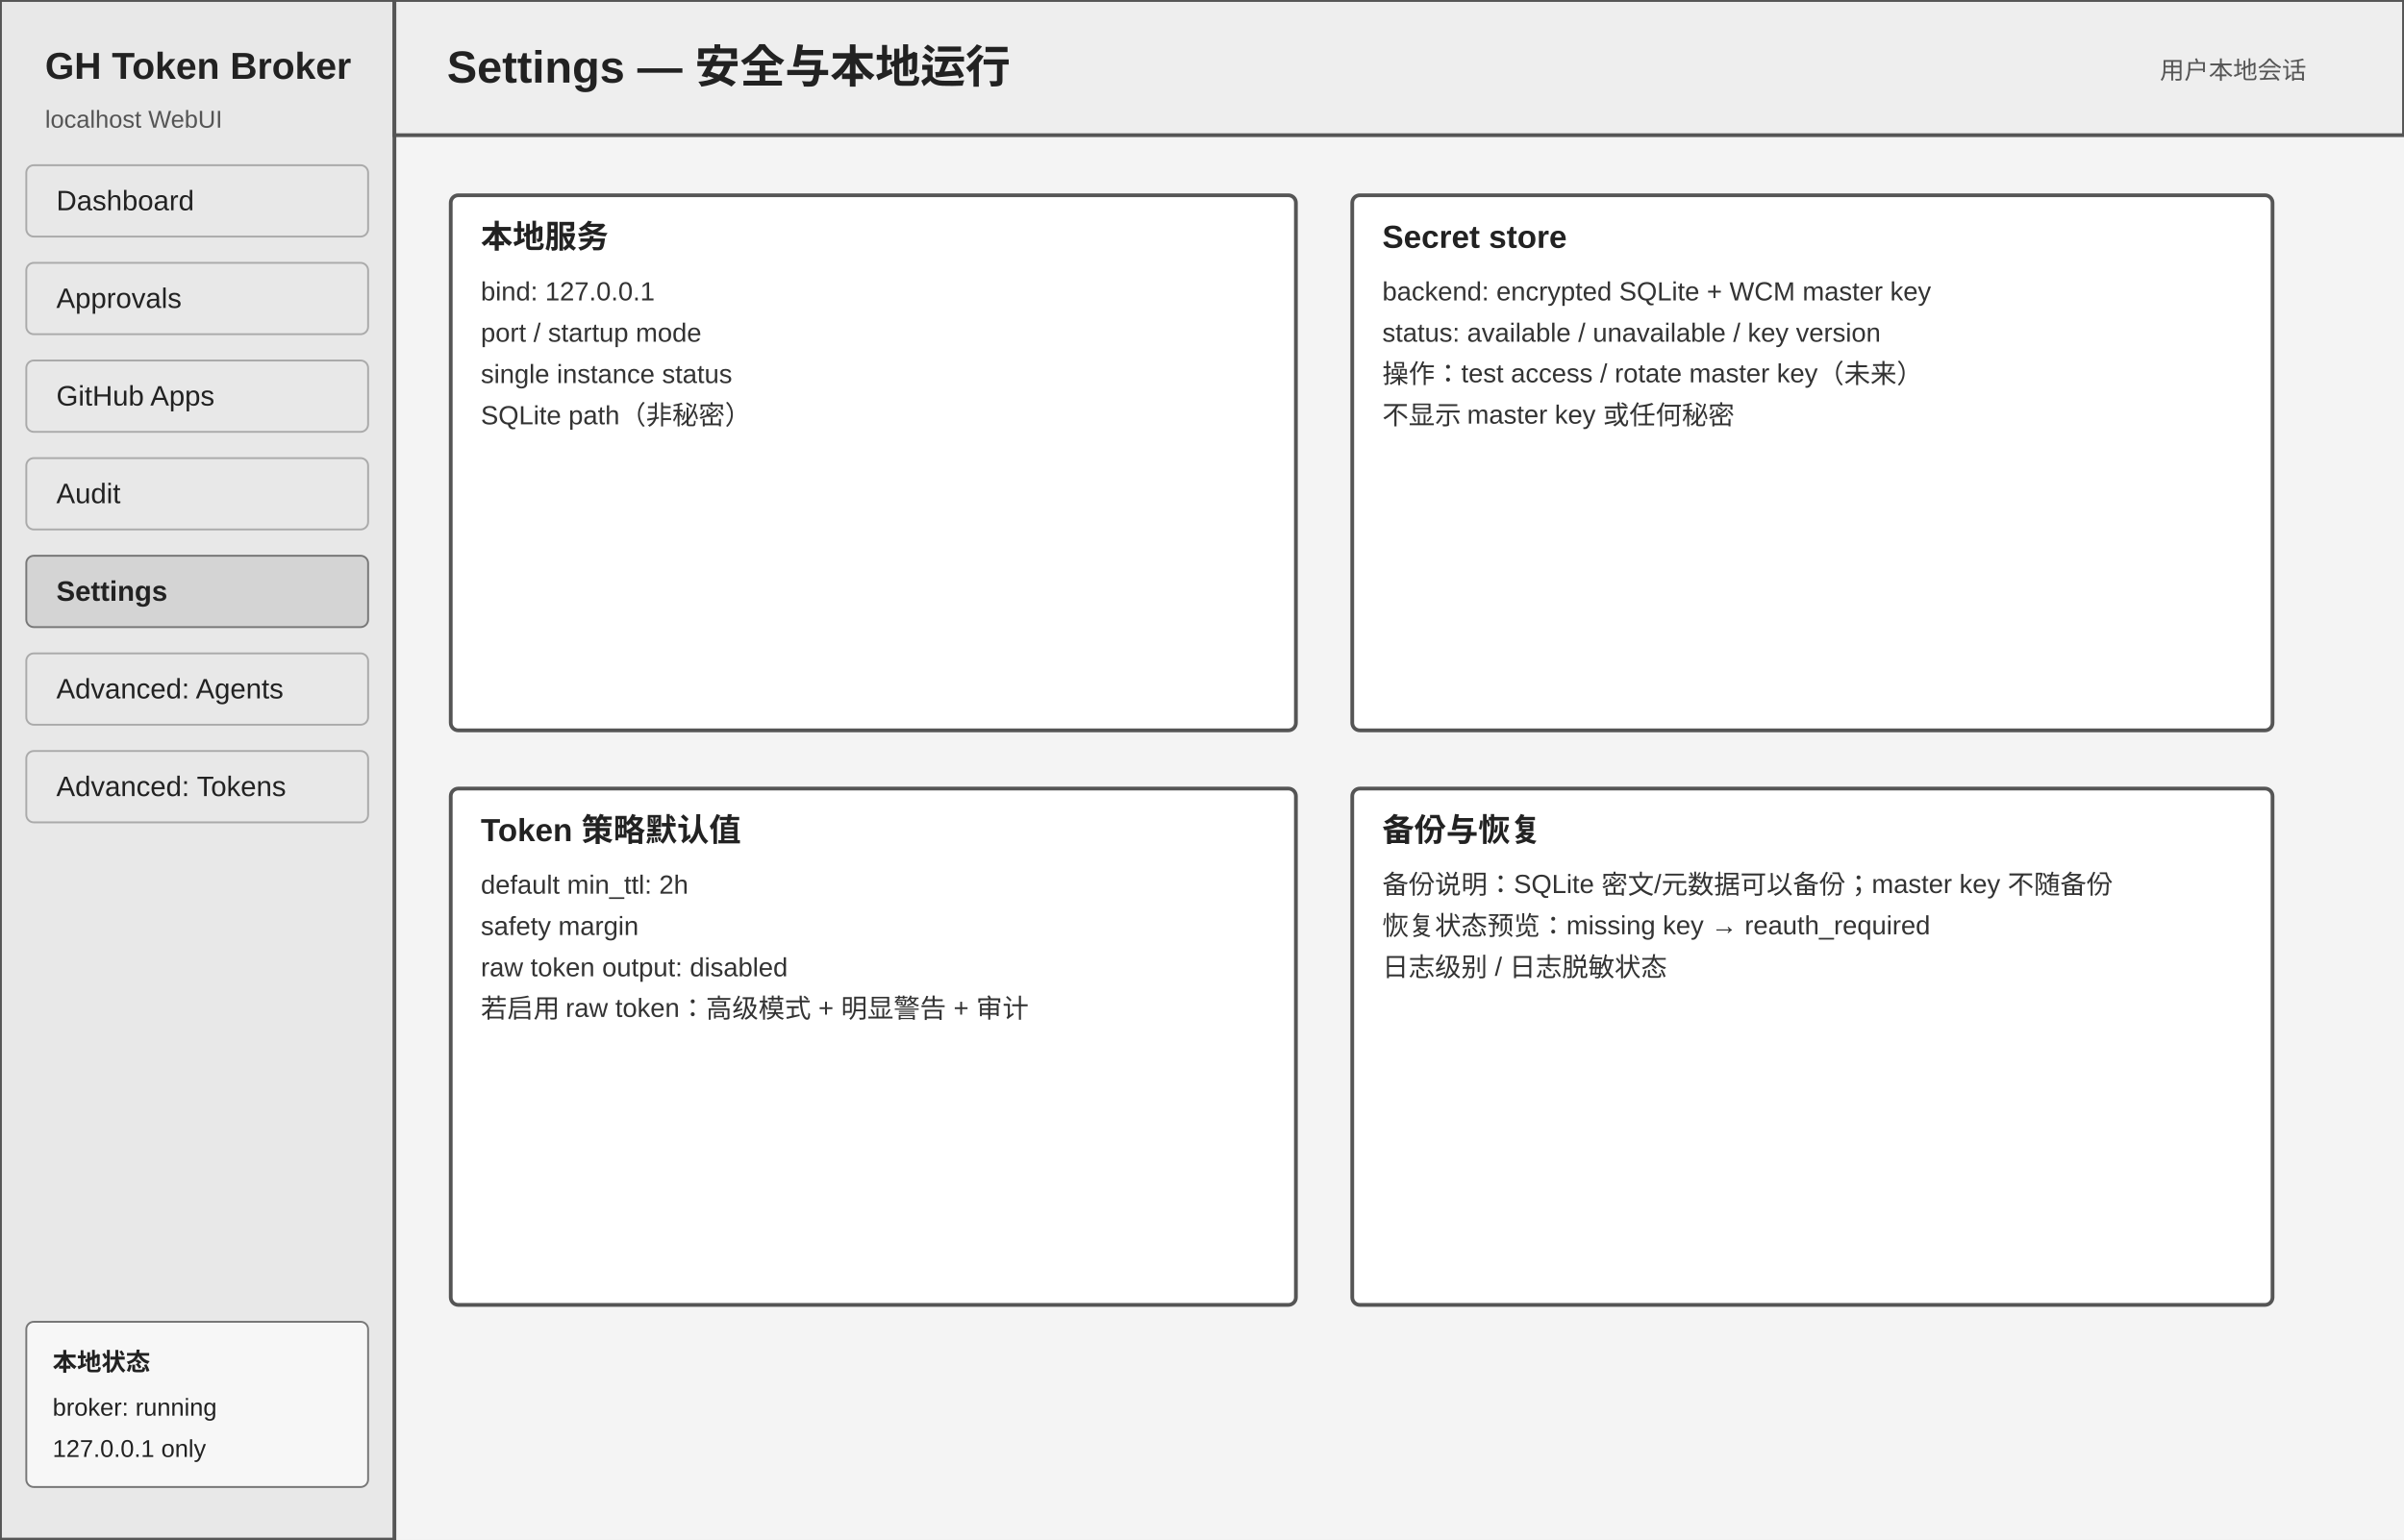
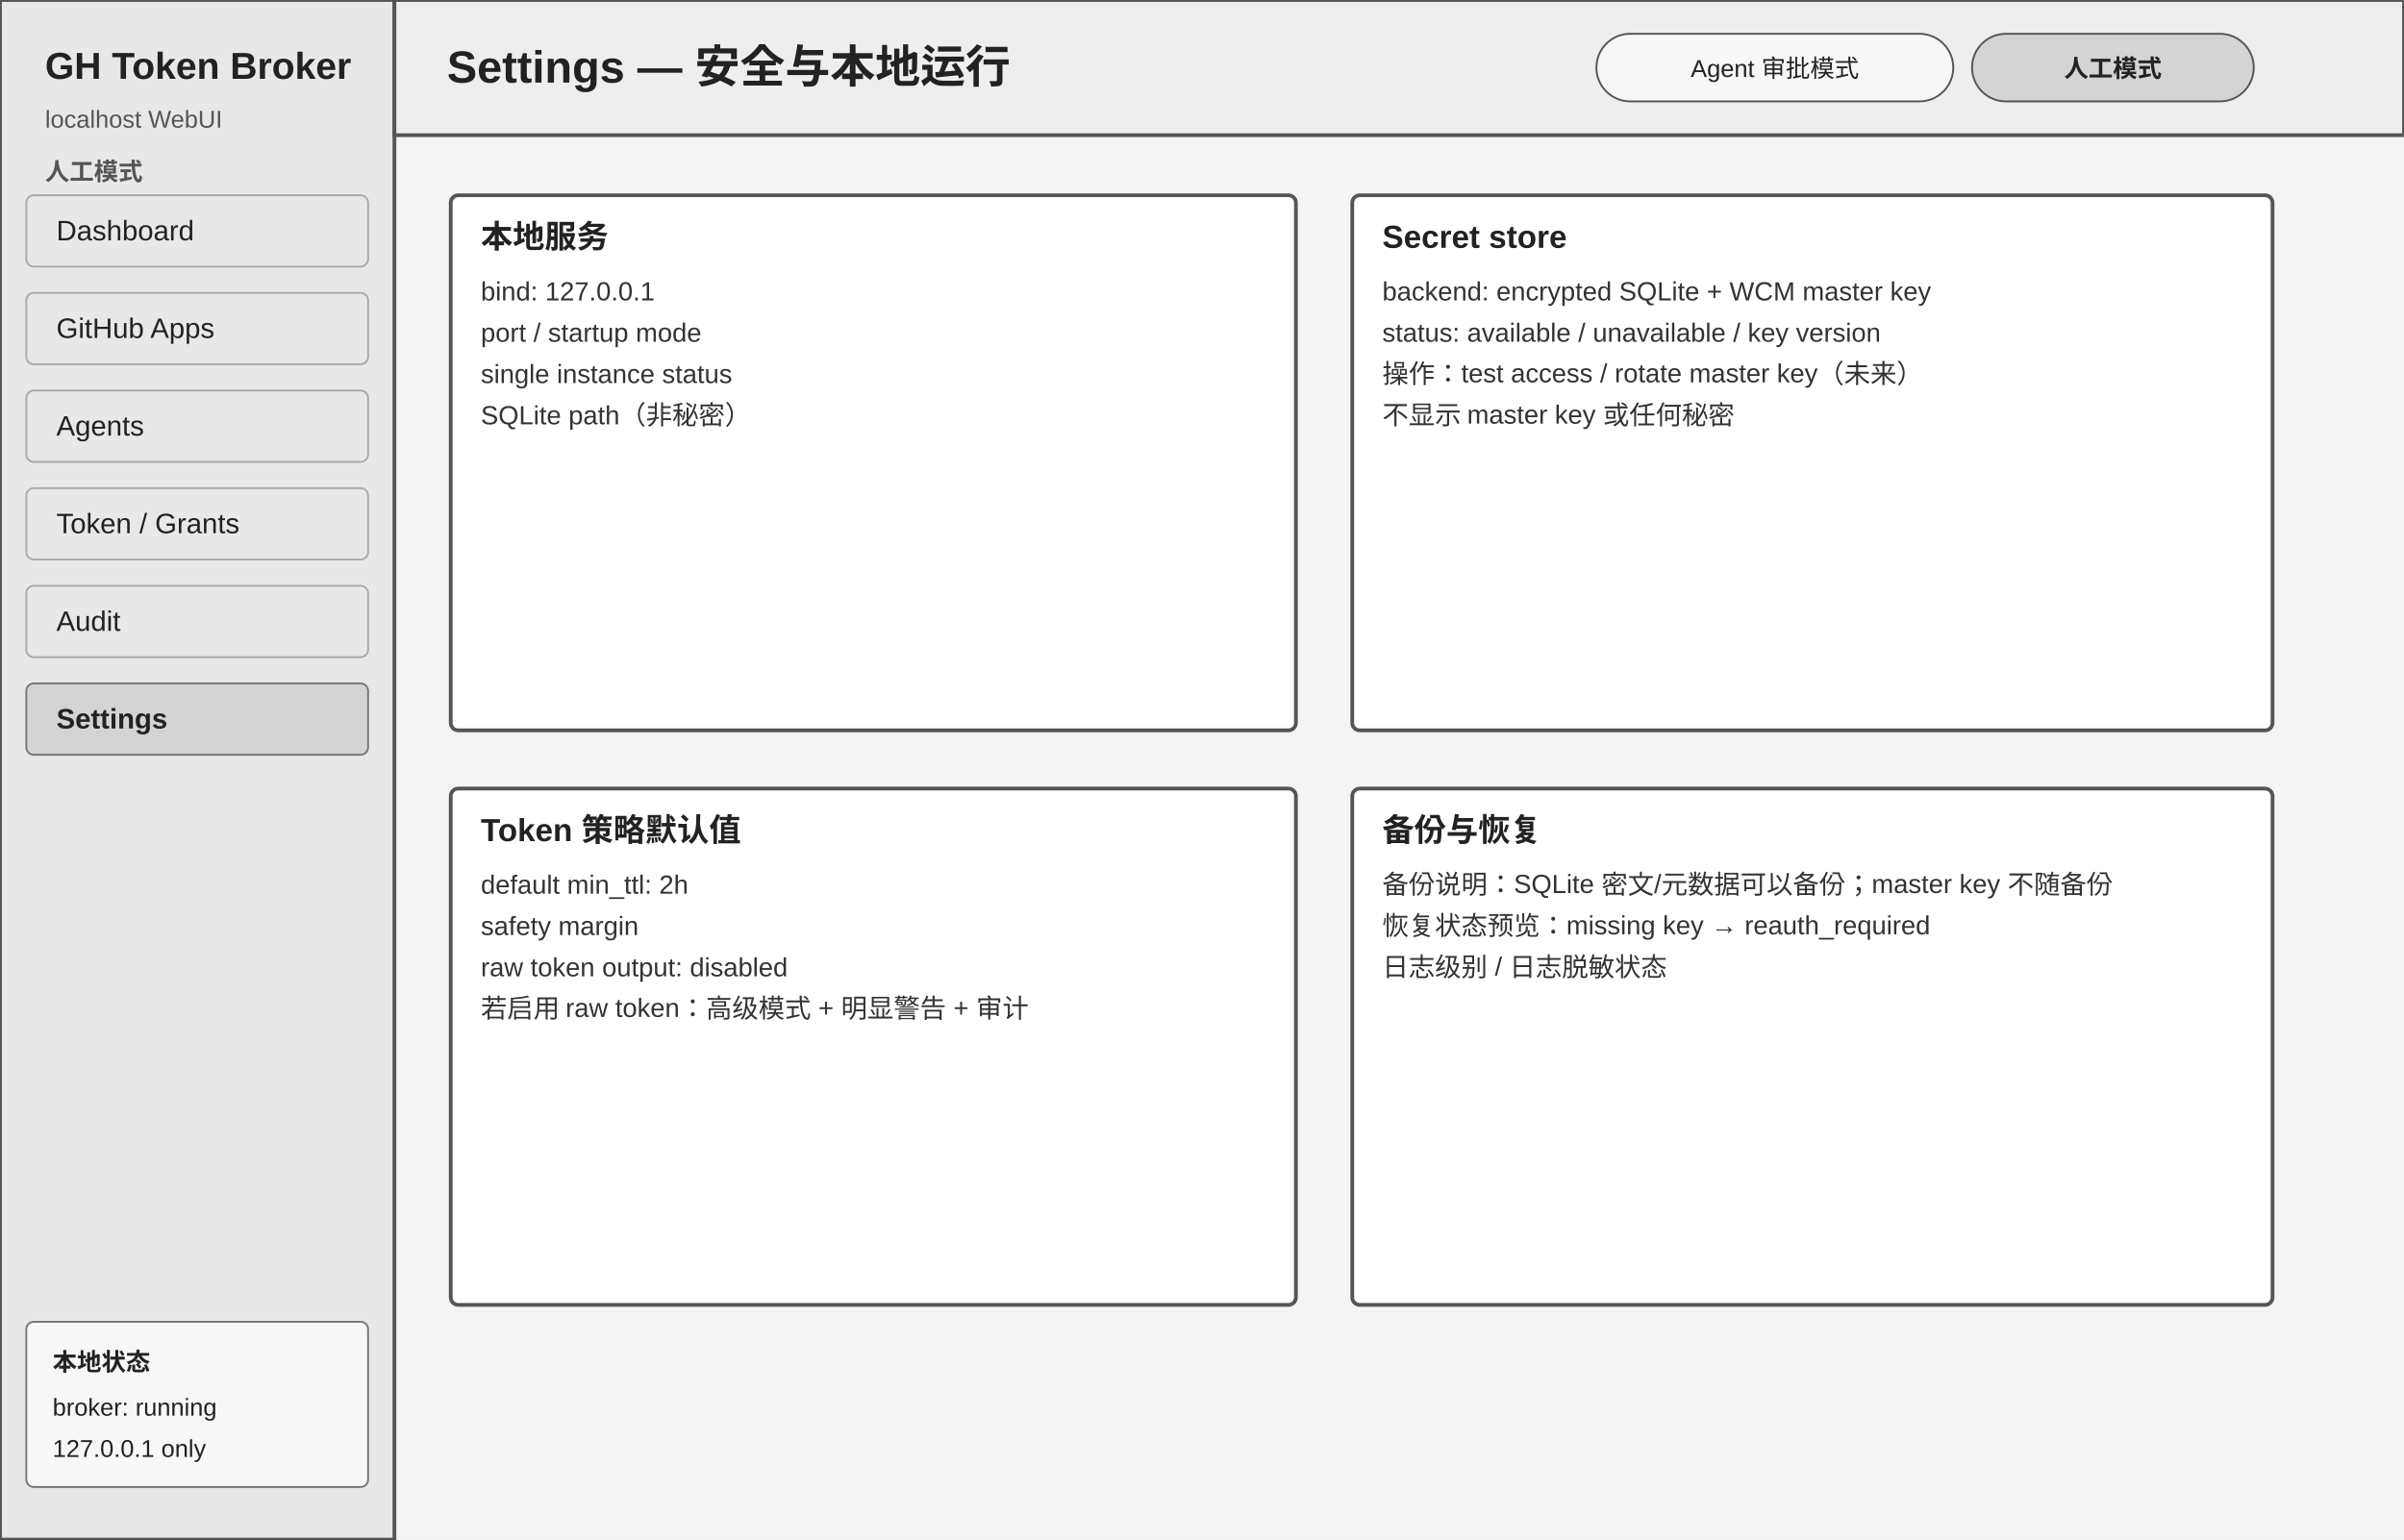
<svg xmlns="http://www.w3.org/2000/svg" width="1280" height="820" viewBox="0 0 1280 820">
  <rect width="100%" height="100%" fill="#f4f4f4" />
  <rect x="0" y="0" width="210" height="820" rx="0" fill="#e8e8e8" stroke="#555" stroke-width="2" />
  <text x="24" y="42" font-family="Microsoft YaHei, Segoe UI, Arial, sans-serif" font-size="20" font-weight="700" fill="#222" text-anchor="start">GH Token Broker</text>
  <text x="24" y="68" font-family="Microsoft YaHei, Segoe UI, Arial, sans-serif" font-size="13" font-weight="400" fill="#555" text-anchor="start">localhost WebUI</text>
-   <rect x="14" y="88" width="182" height="38" rx="4" fill="#e8e8e8" stroke="#aaa" stroke-width="1" />
-   <text x="30" y="112" font-family="Microsoft YaHei, Segoe UI, Arial, sans-serif" font-size="15" font-weight="400" fill="#222" text-anchor="start">Dashboard</text>
-   <rect x="14" y="140" width="182" height="38" rx="4" fill="#e8e8e8" stroke="#aaa" stroke-width="1" />
-   <text x="30" y="164" font-family="Microsoft YaHei, Segoe UI, Arial, sans-serif" font-size="15" font-weight="400" fill="#222" text-anchor="start">Approvals</text>
-   <rect x="14" y="192" width="182" height="38" rx="4" fill="#e8e8e8" stroke="#aaa" stroke-width="1" />
-   <text x="30" y="216" font-family="Microsoft YaHei, Segoe UI, Arial, sans-serif" font-size="15" font-weight="400" fill="#222" text-anchor="start">GitHub Apps</text>
-   <rect x="14" y="244" width="182" height="38" rx="4" fill="#e8e8e8" stroke="#aaa" stroke-width="1" />
-   <text x="30" y="268" font-family="Microsoft YaHei, Segoe UI, Arial, sans-serif" font-size="15" font-weight="400" fill="#222" text-anchor="start">Audit</text>
-   <rect x="14" y="296" width="182" height="38" rx="4" fill="#d4d4d4" stroke="#777" stroke-width="1" />
-   <text x="30" y="320" font-family="Microsoft YaHei, Segoe UI, Arial, sans-serif" font-size="15" font-weight="700" fill="#222" text-anchor="start">Settings</text>
-   <rect x="14" y="348" width="182" height="38" rx="4" fill="#e8e8e8" stroke="#aaa" stroke-width="1" />
-   <text x="30" y="372" font-family="Microsoft YaHei, Segoe UI, Arial, sans-serif" font-size="15" font-weight="400" fill="#222" text-anchor="start">Advanced: Agents</text>
-   <rect x="14" y="400" width="182" height="38" rx="4" fill="#e8e8e8" stroke="#aaa" stroke-width="1" />
-   <text x="30" y="424" font-family="Microsoft YaHei, Segoe UI, Arial, sans-serif" font-size="15" font-weight="400" fill="#222" text-anchor="start">Advanced: Tokens</text>
+   <text x="24" y="96" font-family="Microsoft YaHei, Segoe UI, Arial, sans-serif" font-size="13" font-weight="700" fill="#555" text-anchor="start">人工模式</text>
+   <rect x="14" y="104" width="182" height="38" rx="4" fill="#e8e8e8" stroke="#aaa" stroke-width="1" />
+   <text x="30" y="128" font-family="Microsoft YaHei, Segoe UI, Arial, sans-serif" font-size="15" font-weight="400" fill="#222" text-anchor="start">Dashboard</text>
+   <rect x="14" y="156" width="182" height="38" rx="4" fill="#e8e8e8" stroke="#aaa" stroke-width="1" />
+   <text x="30" y="180" font-family="Microsoft YaHei, Segoe UI, Arial, sans-serif" font-size="15" font-weight="400" fill="#222" text-anchor="start">GitHub Apps</text>
+   <rect x="14" y="208" width="182" height="38" rx="4" fill="#e8e8e8" stroke="#aaa" stroke-width="1" />
+   <text x="30" y="232" font-family="Microsoft YaHei, Segoe UI, Arial, sans-serif" font-size="15" font-weight="400" fill="#222" text-anchor="start">Agents</text>
+   <rect x="14" y="260" width="182" height="38" rx="4" fill="#e8e8e8" stroke="#aaa" stroke-width="1" />
+   <text x="30" y="284" font-family="Microsoft YaHei, Segoe UI, Arial, sans-serif" font-size="15" font-weight="400" fill="#222" text-anchor="start">Token / Grants</text>
+   <rect x="14" y="312" width="182" height="38" rx="4" fill="#e8e8e8" stroke="#aaa" stroke-width="1" />
+   <text x="30" y="336" font-family="Microsoft YaHei, Segoe UI, Arial, sans-serif" font-size="15" font-weight="400" fill="#222" text-anchor="start">Audit</text>
+   <rect x="14" y="364" width="182" height="38" rx="4" fill="#d4d4d4" stroke="#777" stroke-width="1" />
+   <text x="30" y="388" font-family="Microsoft YaHei, Segoe UI, Arial, sans-serif" font-size="15" font-weight="700" fill="#222" text-anchor="start">Settings</text>
  <rect x="14" y="704" width="182" height="88" rx="4" fill="#f7f7f7" stroke="#777" stroke-width="1" />
  <text x="28" y="730" font-family="Microsoft YaHei, Segoe UI, Arial, sans-serif" font-size="13" font-weight="700" fill="#222" text-anchor="start">本地状态</text>
  <text x="28" y="754" font-family="Microsoft YaHei, Segoe UI, Arial, sans-serif" font-size="13" font-weight="400" fill="#222" text-anchor="start">broker: running</text>
  <text x="28" y="776" font-family="Microsoft YaHei, Segoe UI, Arial, sans-serif" font-size="13" font-weight="400" fill="#222" text-anchor="start">127.0.0.1 only</text>
  <rect x="210" y="0" width="1070" height="72" rx="0" fill="#eeeeee" stroke="#555" stroke-width="2" />
  <text x="238" y="44" font-family="Microsoft YaHei, Segoe UI, Arial, sans-serif" font-size="24" font-weight="700" fill="#222" text-anchor="start">Settings — 安全与本地运行</text>
-   <text x="1228" y="42" font-family="Microsoft YaHei, Segoe UI, Arial, sans-serif" font-size="13" font-weight="400" fill="#555" text-anchor="end">用户本地会话</text>
+   <rect x="850" y="18" width="190" height="36" rx="18" fill="#f7f7f7" stroke="#555" stroke-width="1" />
+   <text x="945" y="41" font-family="Microsoft YaHei, Segoe UI, Arial, sans-serif" font-size="13" font-weight="400" fill="#222" text-anchor="middle">Agent 审批模式</text>
+   <rect x="1050" y="18" width="150" height="36" rx="18" fill="#d4d4d4" stroke="#555" stroke-width="1" />
+   <text x="1125" y="41" font-family="Microsoft YaHei, Segoe UI, Arial, sans-serif" font-size="13" font-weight="700" fill="#222" text-anchor="middle">人工模式</text>
  <rect x="240" y="104" width="450" height="285" rx="4" fill="#ffffff" stroke="#555" stroke-width="2" />
  <text x="256" y="132" font-family="Microsoft YaHei, Segoe UI, Arial, sans-serif" font-size="17" font-weight="700" fill="#222" text-anchor="start">本地服务</text>
  <text x="256" y="160" font-family="Microsoft YaHei, Segoe UI, Arial, sans-serif" font-size="14" font-weight="400" fill="#333" text-anchor="start">bind: 127.0.0.1</text>
  <text x="256" y="182" font-family="Microsoft YaHei, Segoe UI, Arial, sans-serif" font-size="14" font-weight="400" fill="#333" text-anchor="start">port / startup mode</text>
  <text x="256" y="204" font-family="Microsoft YaHei, Segoe UI, Arial, sans-serif" font-size="14" font-weight="400" fill="#333" text-anchor="start">single instance status</text>
  <text x="256" y="226" font-family="Microsoft YaHei, Segoe UI, Arial, sans-serif" font-size="14" font-weight="400" fill="#333" text-anchor="start">SQLite path（非秘密）</text>
  <rect x="720" y="104" width="490" height="285" rx="4" fill="#ffffff" stroke="#555" stroke-width="2" />
  <text x="736" y="132" font-family="Microsoft YaHei, Segoe UI, Arial, sans-serif" font-size="17" font-weight="700" fill="#222" text-anchor="start">Secret store</text>
  <text x="736" y="160" font-family="Microsoft YaHei, Segoe UI, Arial, sans-serif" font-size="14" font-weight="400" fill="#333" text-anchor="start">backend: encrypted SQLite + WCM master key</text>
  <text x="736" y="182" font-family="Microsoft YaHei, Segoe UI, Arial, sans-serif" font-size="14" font-weight="400" fill="#333" text-anchor="start">status: available / unavailable / key version</text>
  <text x="736" y="204" font-family="Microsoft YaHei, Segoe UI, Arial, sans-serif" font-size="14" font-weight="400" fill="#333" text-anchor="start">操作：test access / rotate master key（未来）</text>
  <text x="736" y="226" font-family="Microsoft YaHei, Segoe UI, Arial, sans-serif" font-size="14" font-weight="400" fill="#333" text-anchor="start">不显示 master key 或任何秘密</text>
  <rect x="240" y="420" width="450" height="275" rx="4" fill="#ffffff" stroke="#555" stroke-width="2" />
  <text x="256" y="448" font-family="Microsoft YaHei, Segoe UI, Arial, sans-serif" font-size="17" font-weight="700" fill="#222" text-anchor="start">Token 策略默认值</text>
  <text x="256" y="476" font-family="Microsoft YaHei, Segoe UI, Arial, sans-serif" font-size="14" font-weight="400" fill="#333" text-anchor="start">default min_ttl: 2h</text>
  <text x="256" y="498" font-family="Microsoft YaHei, Segoe UI, Arial, sans-serif" font-size="14" font-weight="400" fill="#333" text-anchor="start">safety margin</text>
  <text x="256" y="520" font-family="Microsoft YaHei, Segoe UI, Arial, sans-serif" font-size="14" font-weight="400" fill="#333" text-anchor="start">raw token output: disabled</text>
  <text x="256" y="542" font-family="Microsoft YaHei, Segoe UI, Arial, sans-serif" font-size="14" font-weight="400" fill="#333" text-anchor="start">若启用 raw token：高级模式 + 明显警告 + 审计</text>
  <rect x="720" y="420" width="490" height="275" rx="4" fill="#ffffff" stroke="#555" stroke-width="2" />
  <text x="736" y="448" font-family="Microsoft YaHei, Segoe UI, Arial, sans-serif" font-size="17" font-weight="700" fill="#222" text-anchor="start">备份与恢复</text>
  <text x="736" y="476" font-family="Microsoft YaHei, Segoe UI, Arial, sans-serif" font-size="14" font-weight="400" fill="#333" text-anchor="start">备份说明：SQLite 密文/元数据可以备份；master key 不随备份</text>
  <text x="736" y="498" font-family="Microsoft YaHei, Segoe UI, Arial, sans-serif" font-size="14" font-weight="400" fill="#333" text-anchor="start">恢复状态预览：missing key → reauth_required</text>
  <text x="736" y="520" font-family="Microsoft YaHei, Segoe UI, Arial, sans-serif" font-size="14" font-weight="400" fill="#333" text-anchor="start">日志级别 / 日志脱敏状态</text>
</svg>
